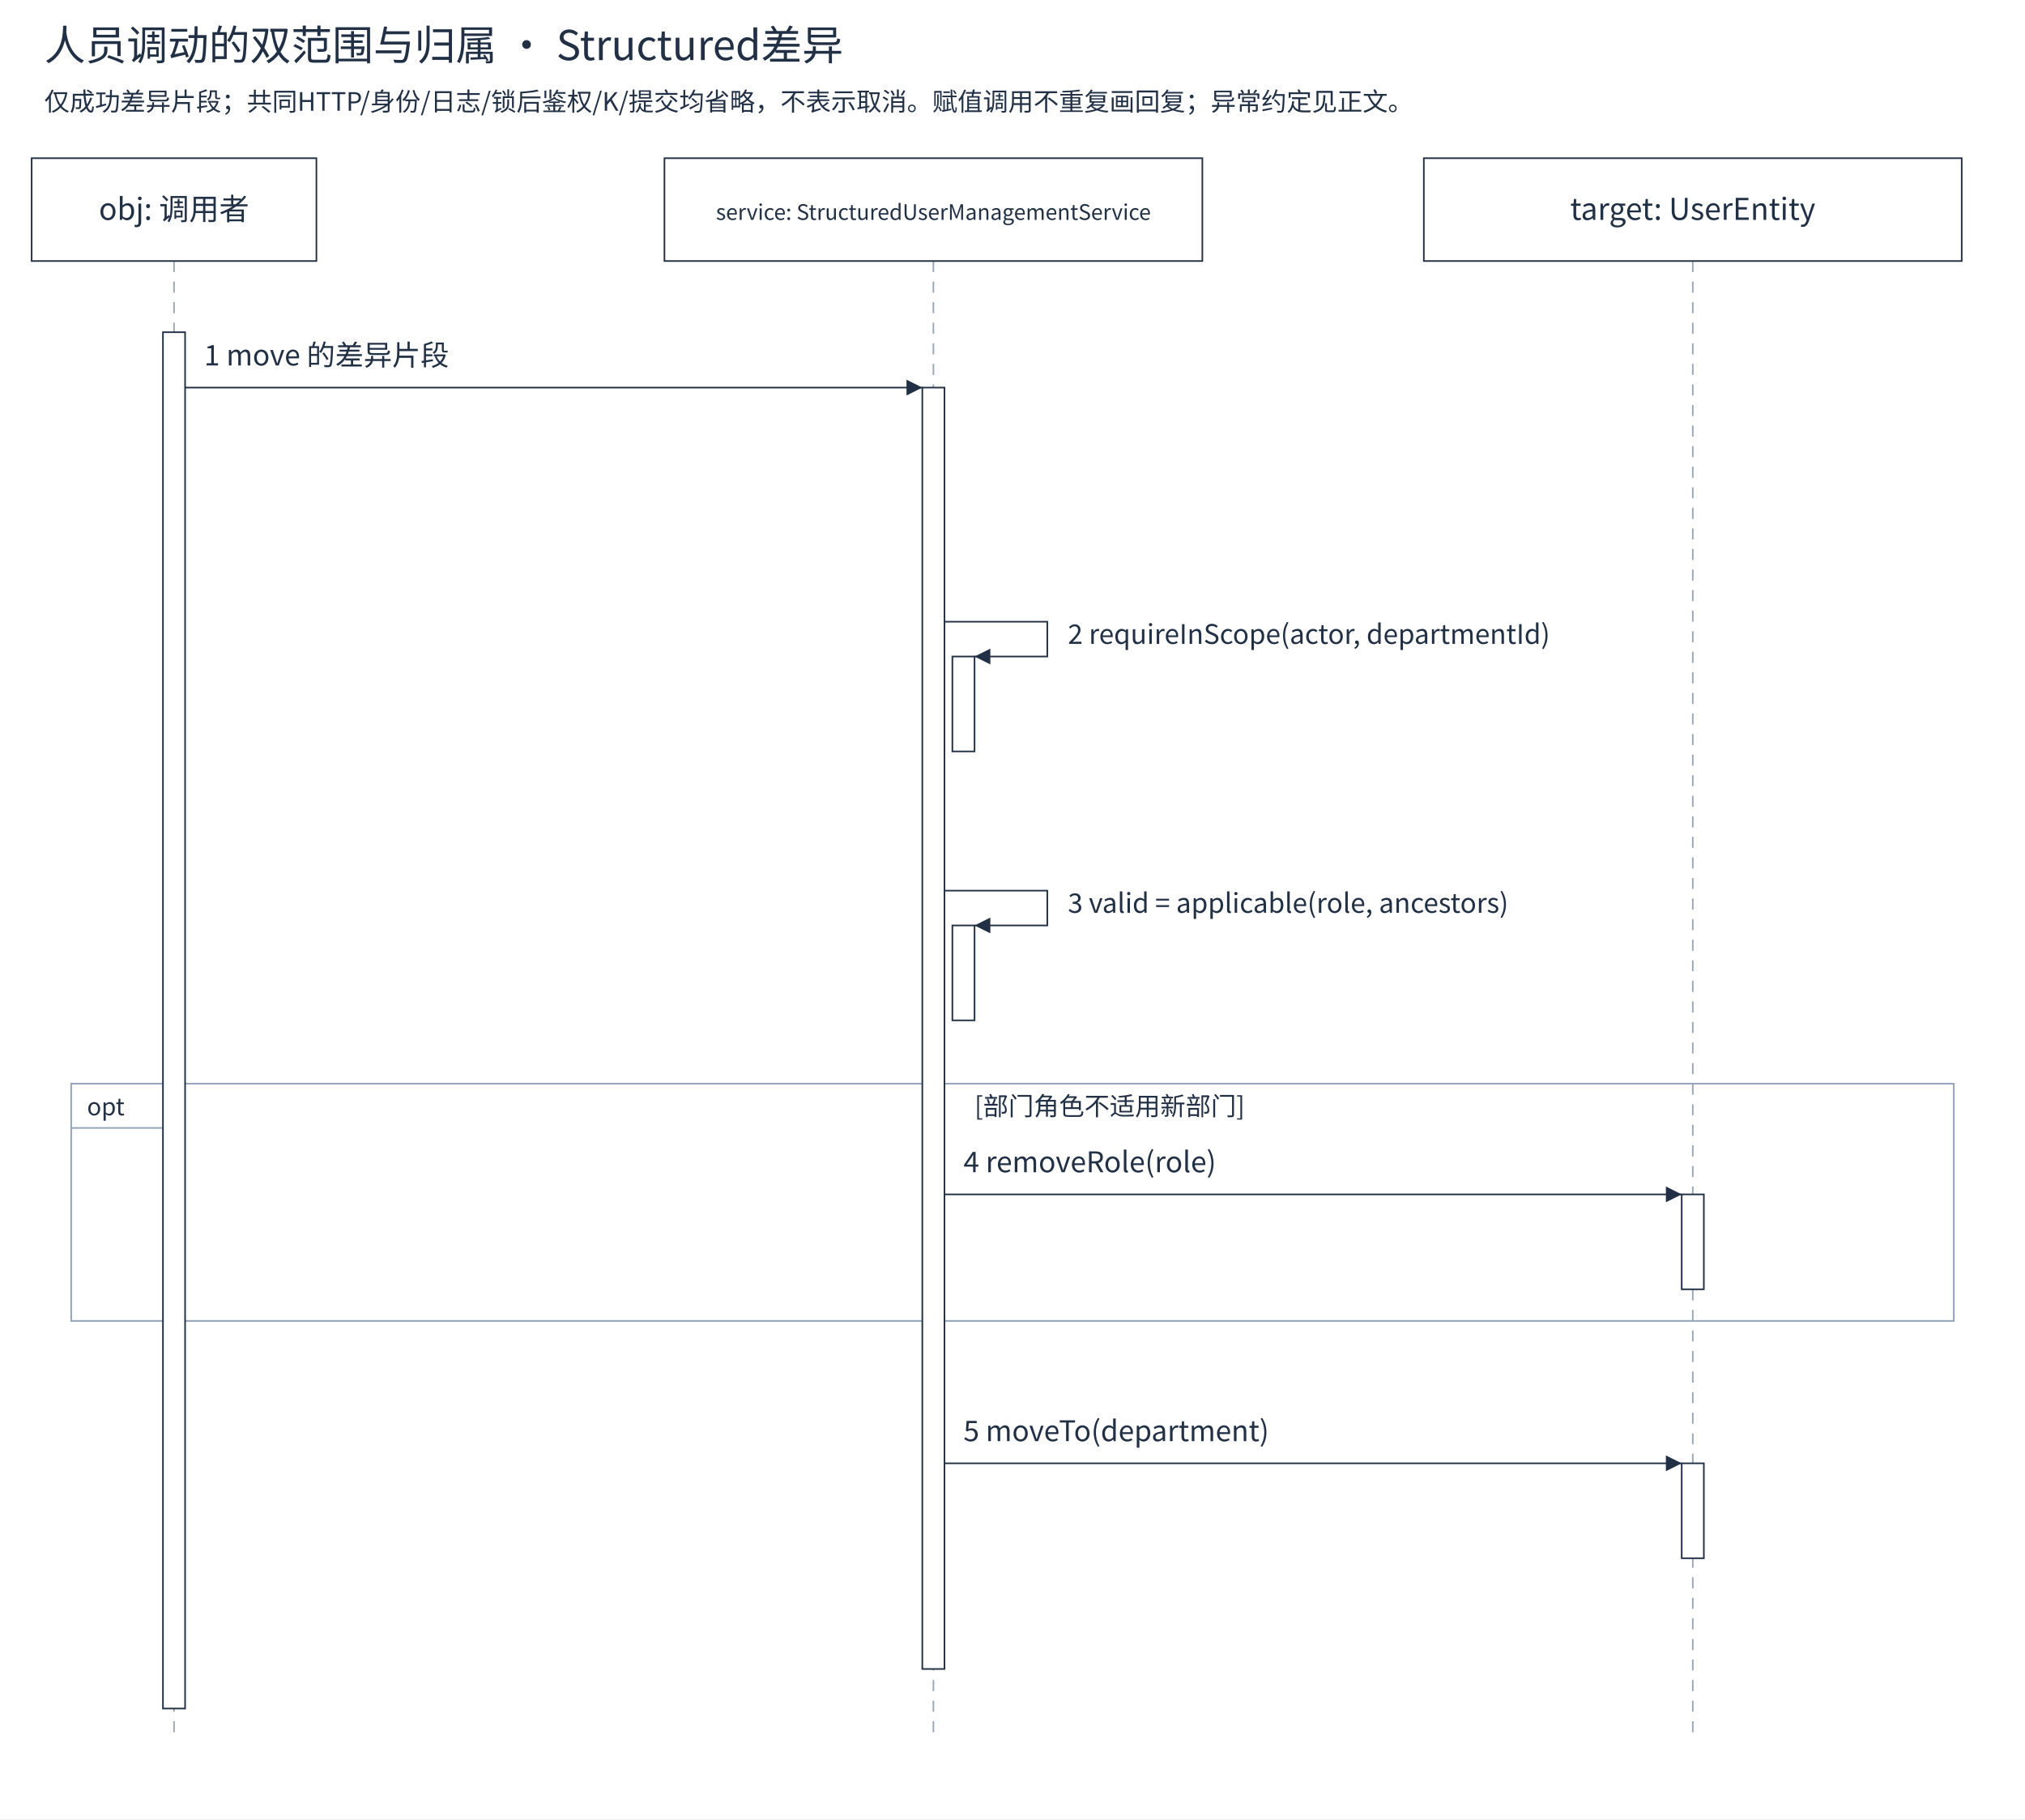
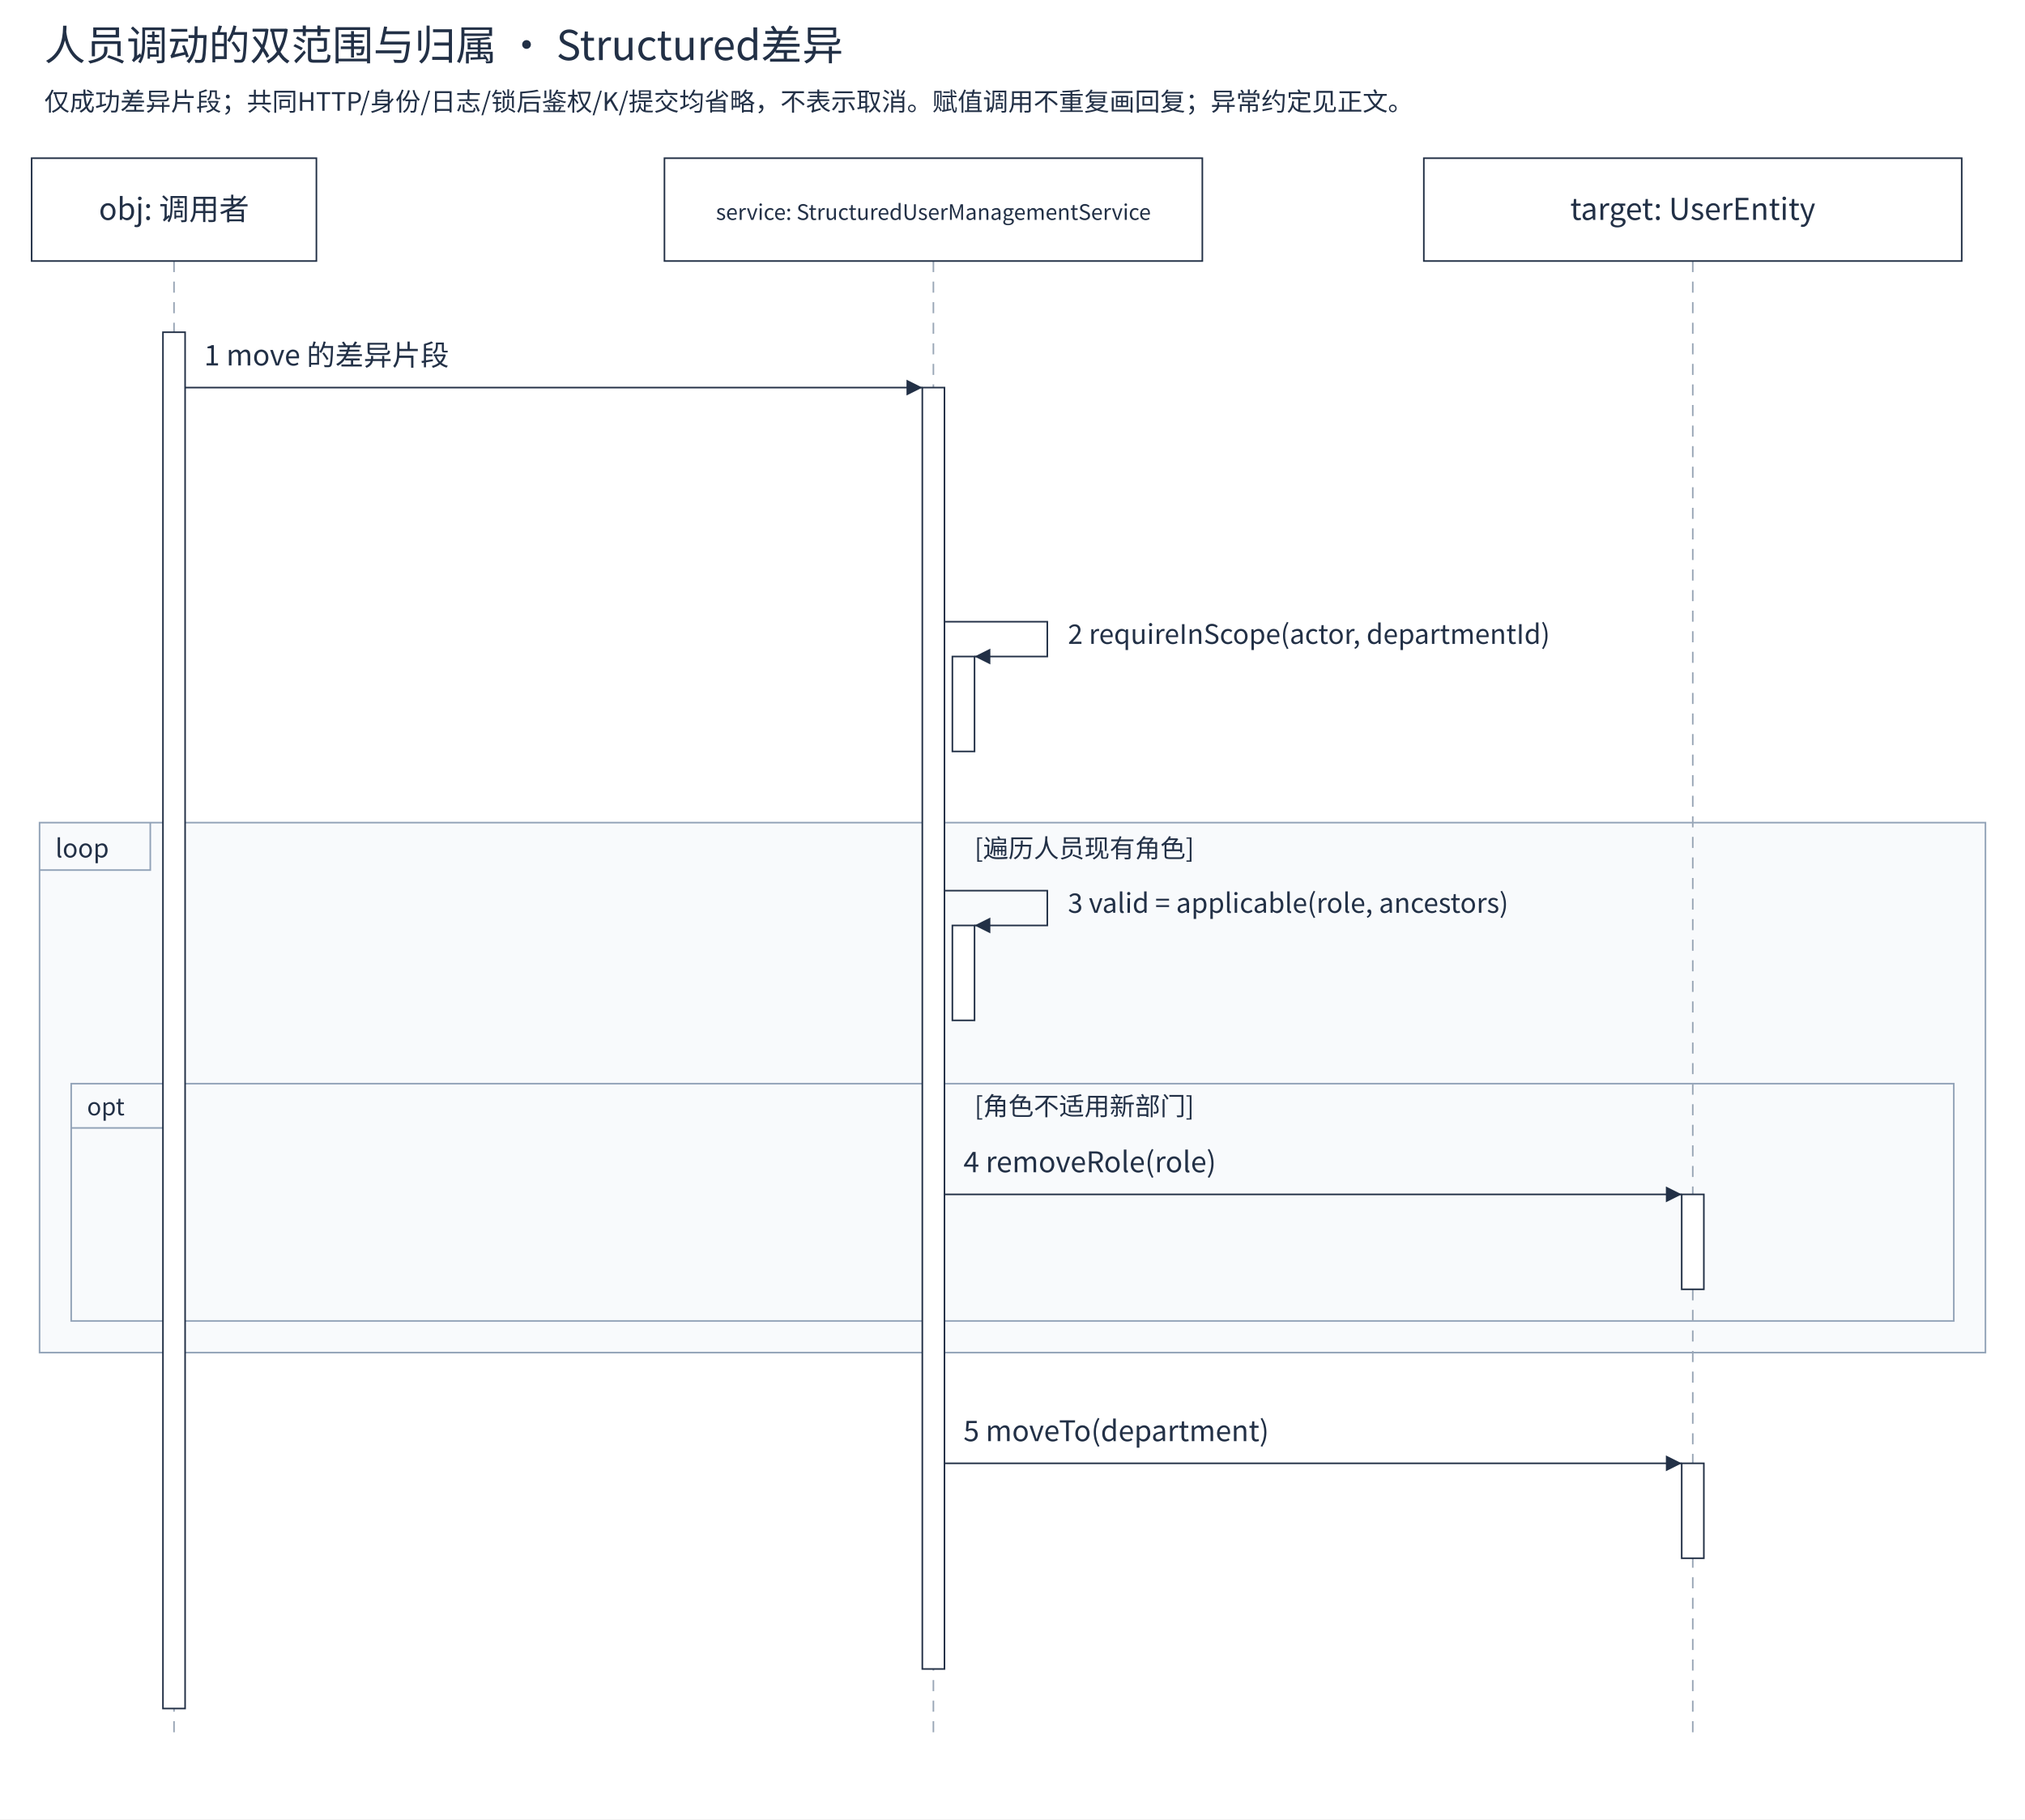
<svg xmlns="http://www.w3.org/2000/svg" width="1280" height="1150" viewBox="0 0 1280 1150">
  <defs>
    <marker id="open" markerWidth="12" markerHeight="12" refX="11" refY="6" orient="auto">
      <path d="M1,1 L11,6 L1,11" fill="none" stroke="#223046" stroke-width="1.5" />
    </marker>
    <marker id="triangle" markerWidth="14" markerHeight="14" refX="13" refY="7" orient="auto">
      <path d="M1,1 L13,7 L1,13 Z" fill="white" stroke="#245a93" stroke-width="1.4" />
    </marker>
    <marker id="filled" markerWidth="12" markerHeight="12" refX="11" refY="6" orient="auto">
      <path d="M1,1 L11,6 L1,11 Z" fill="#223046" />
    </marker>
  </defs>
  <rect width="100%" height="100%" fill="white" />
  <g font-family="Microsoft YaHei,Noto Sans CJK SC,Arial,sans-serif">
    <text x="28" y="38" font-size="26" text-anchor="start" fill="#223046">人员调动的双范围与归属 · Structured差异</text>
    <text x="28" y="70" font-size="16" text-anchor="start" fill="#223046">仅成功差异片段；共同HTTP/身份/日志/锁后鉴权/K/提交均省略，不表示取消。赋值调用不重复画回复；异常约定见正文。</text>
+     <rect x="25" y="520" width="1230" height="335" fill="#f8fafc" stroke="#91a2b7" />
+     <path d="M25,550h70v-30" fill="none" stroke="#91a2b7" />
+     <text x="35" y="542" font-size="16" text-anchor="start" fill="#223046">loop</text>
+     <text x="616" y="542" font-size="16" text-anchor="start" fill="#223046">[遍历人员现有角色]</text>
    <rect x="45" y="685" width="1190" height="150" fill="none" stroke="#91a2b7" />
    <path d="M45,713h60v-28" fill="none" stroke="#91a2b7" />
    <text x="55" y="705" font-size="15" text-anchor="start" fill="#223046">opt</text>
-     <text x="616" y="705" font-size="16" text-anchor="start" fill="#223046">[部门角色不适用新部门]</text>
+     <text x="616" y="705" font-size="16" text-anchor="start" fill="#223046">[角色不适用新部门]</text>
    <path d="M110,165V1100" stroke="#9aa7b7" stroke-dasharray="7 6" />
    <rect x="20" y="100" width="180" height="65" fill="white" stroke="#223046" />
    <text x="110" y="139" font-size="19" text-anchor="middle" fill="#223046">obj: 调用者</text>
    <path d="M590,165V1100" stroke="#9aa7b7" stroke-dasharray="7 6" />
    <rect x="420" y="100" width="340" height="65" fill="white" stroke="#223046" />
    <text x="590" y="139" font-size="13.475" text-anchor="middle" fill="#223046">service: StructuredUserManagementService</text>
    <path d="M1070,165V1100" stroke="#9aa7b7" stroke-dasharray="7 6" />
    <rect x="900" y="100" width="340" height="65" fill="white" stroke="#223046" />
    <text x="1070" y="139" font-size="19" text-anchor="middle" fill="#223046">target: UserEntity</text>
    <rect x="103" y="210" width="14" height="870" fill="white" stroke="#223046" />
    <rect x="583" y="245" width="14" height="810" fill="white" stroke="#223046" />
    <rect x="602" y="415" width="14" height="60" fill="white" stroke="#223046" />
    <rect x="602" y="585" width="14" height="60" fill="white" stroke="#223046" />
    <rect x="1063" y="755" width="14" height="60" fill="white" stroke="#223046" />
    <rect x="1063" y="925" width="14" height="60" fill="white" stroke="#223046" />
    <path d="M117,245H583" stroke="#223046" marker-end="url(#filled)" />
    <text x="129" y="231" font-size="18" text-anchor="start" fill="#223046">1 move 的差异片段</text>
    <path d="M597,393h65V415H616" fill="none" stroke="#223046" marker-end="url(#filled)" />
    <text x="675" y="407" font-size="17" text-anchor="start" fill="#223046">2 requireInScope(actor, departmentId)</text>
    <path d="M597,563h65V585H616" fill="none" stroke="#223046" marker-end="url(#filled)" />
    <text x="675" y="577" font-size="17" text-anchor="start" fill="#223046">3 valid = applicable(role, ancestors)</text>
    <path d="M597,755H1063" stroke="#223046" marker-end="url(#filled)" />
    <text x="609" y="741" font-size="18" text-anchor="start" fill="#223046">4 removeRole(role)</text>
    <path d="M597,925H1063" stroke="#223046" marker-end="url(#filled)" />
    <text x="609" y="911" font-size="18" text-anchor="start" fill="#223046">5 moveTo(department)</text>
  </g>
</svg>
